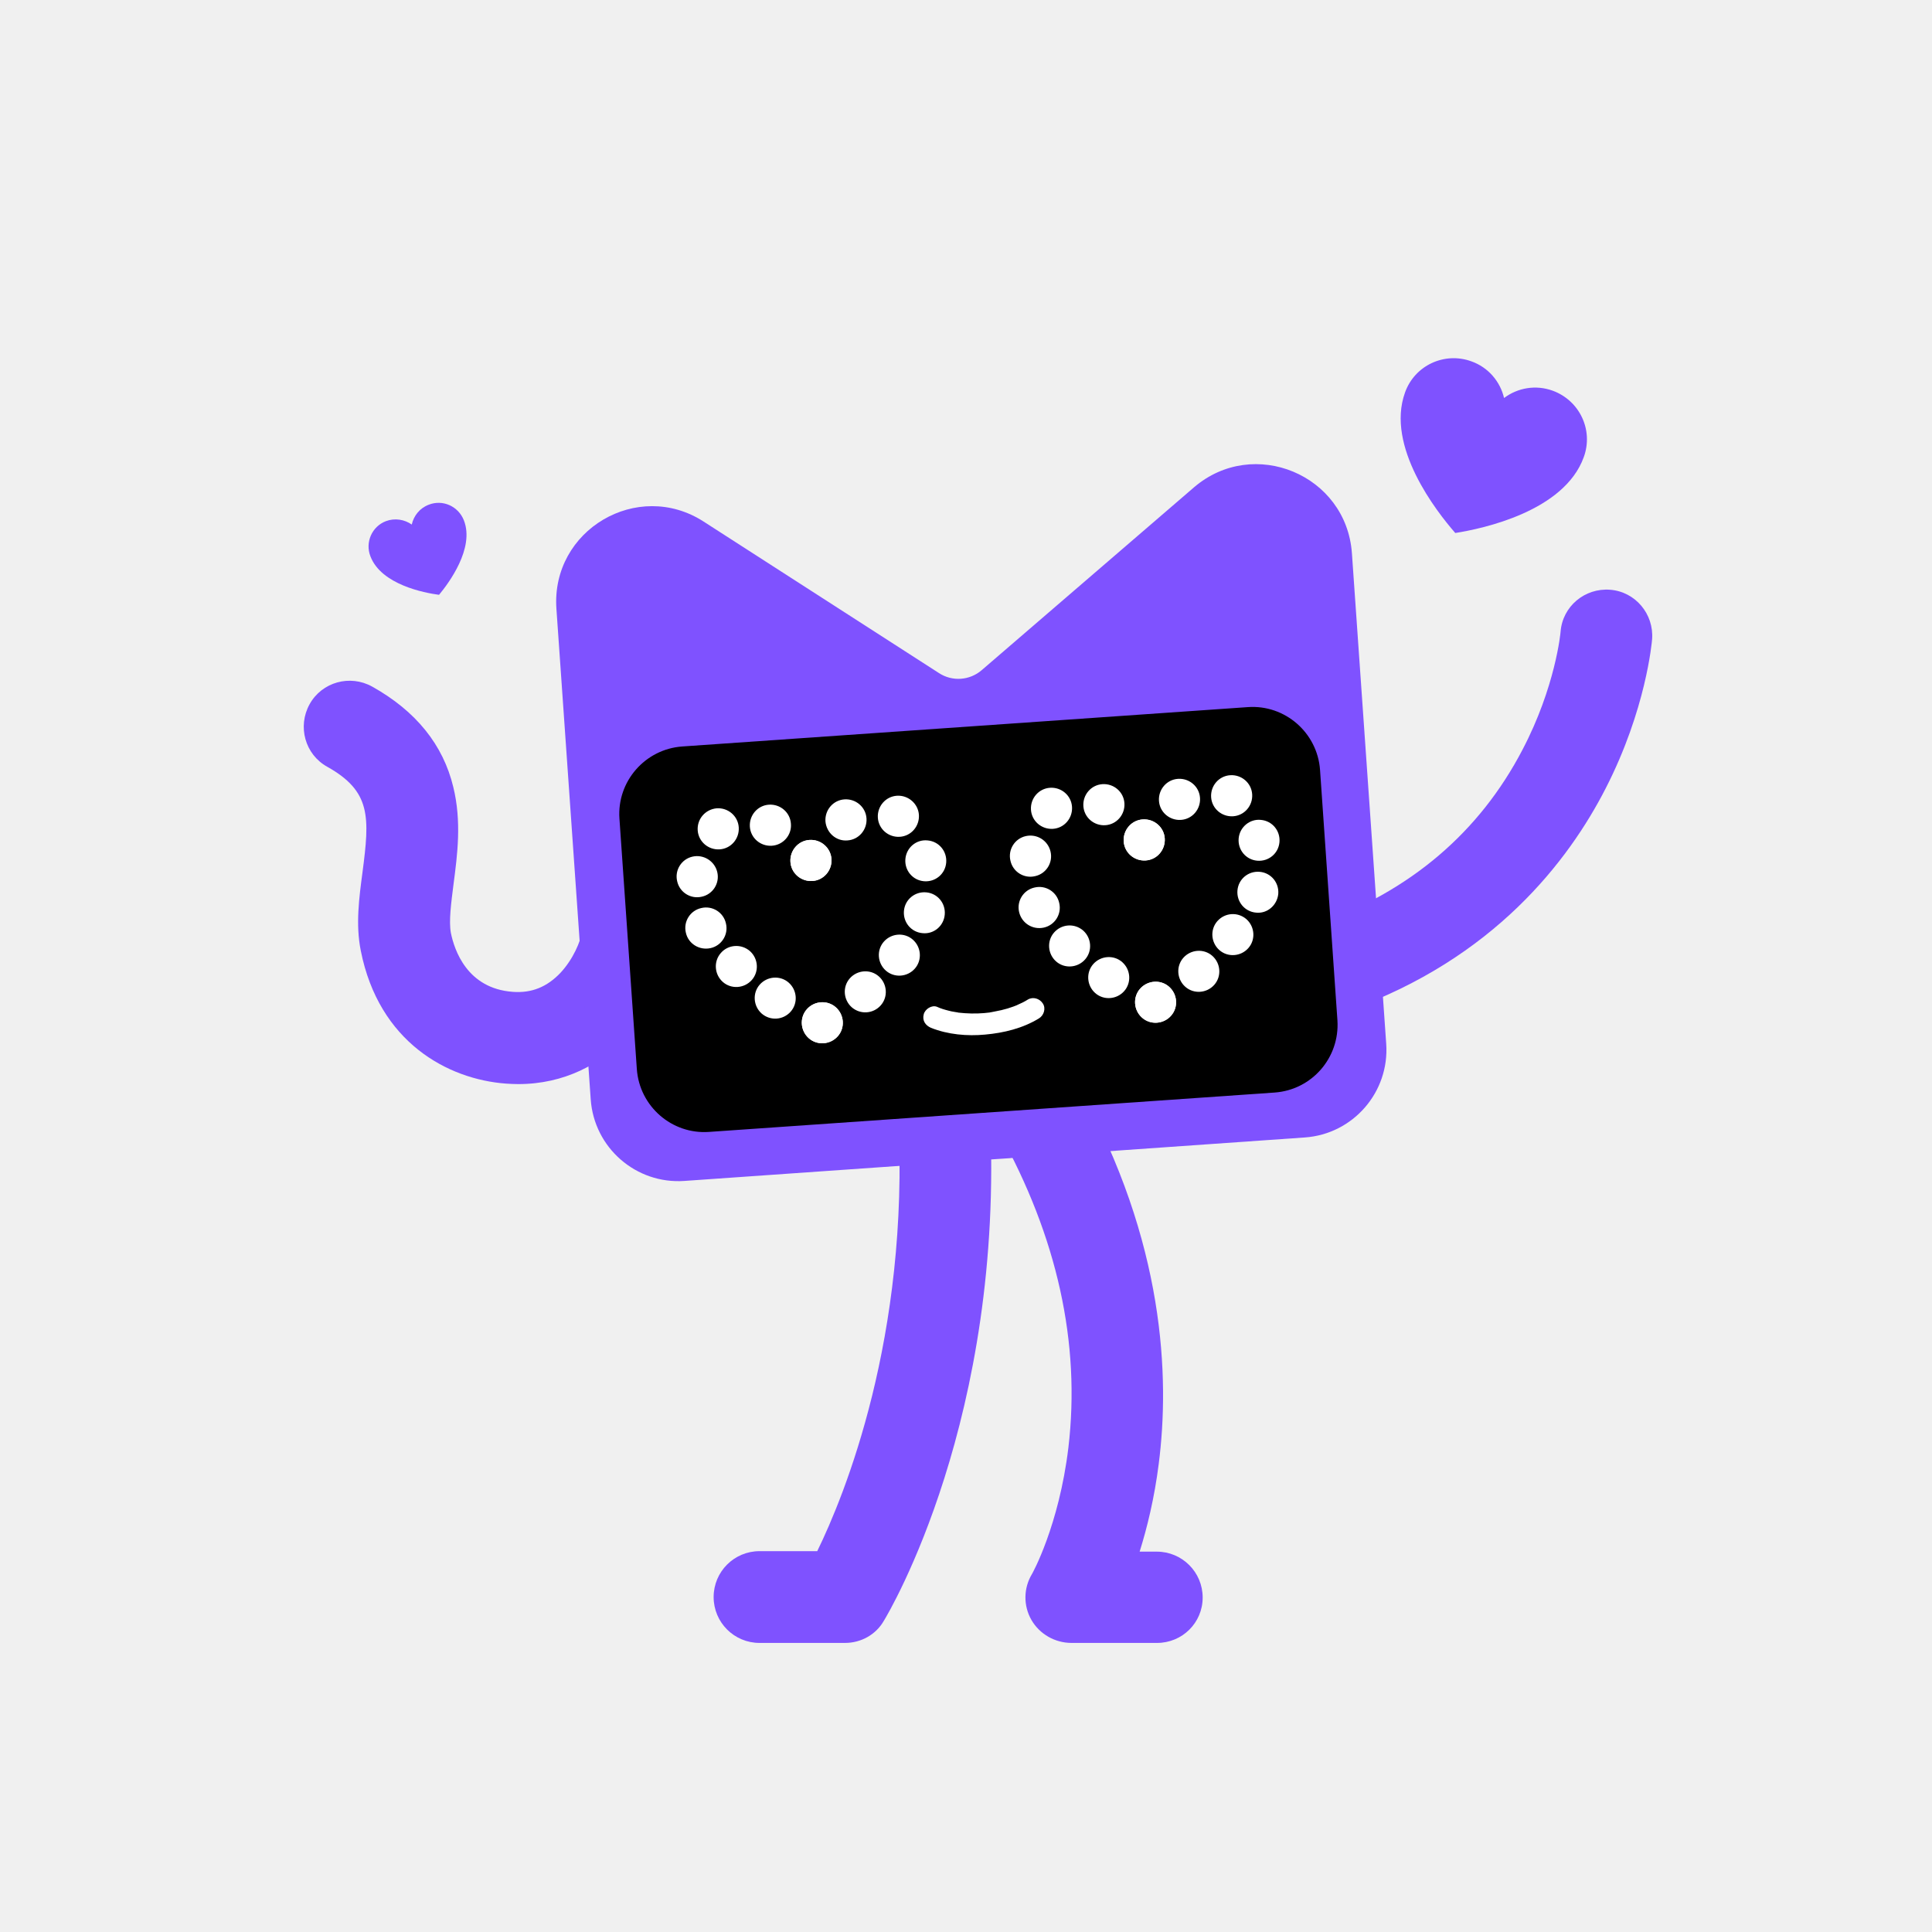
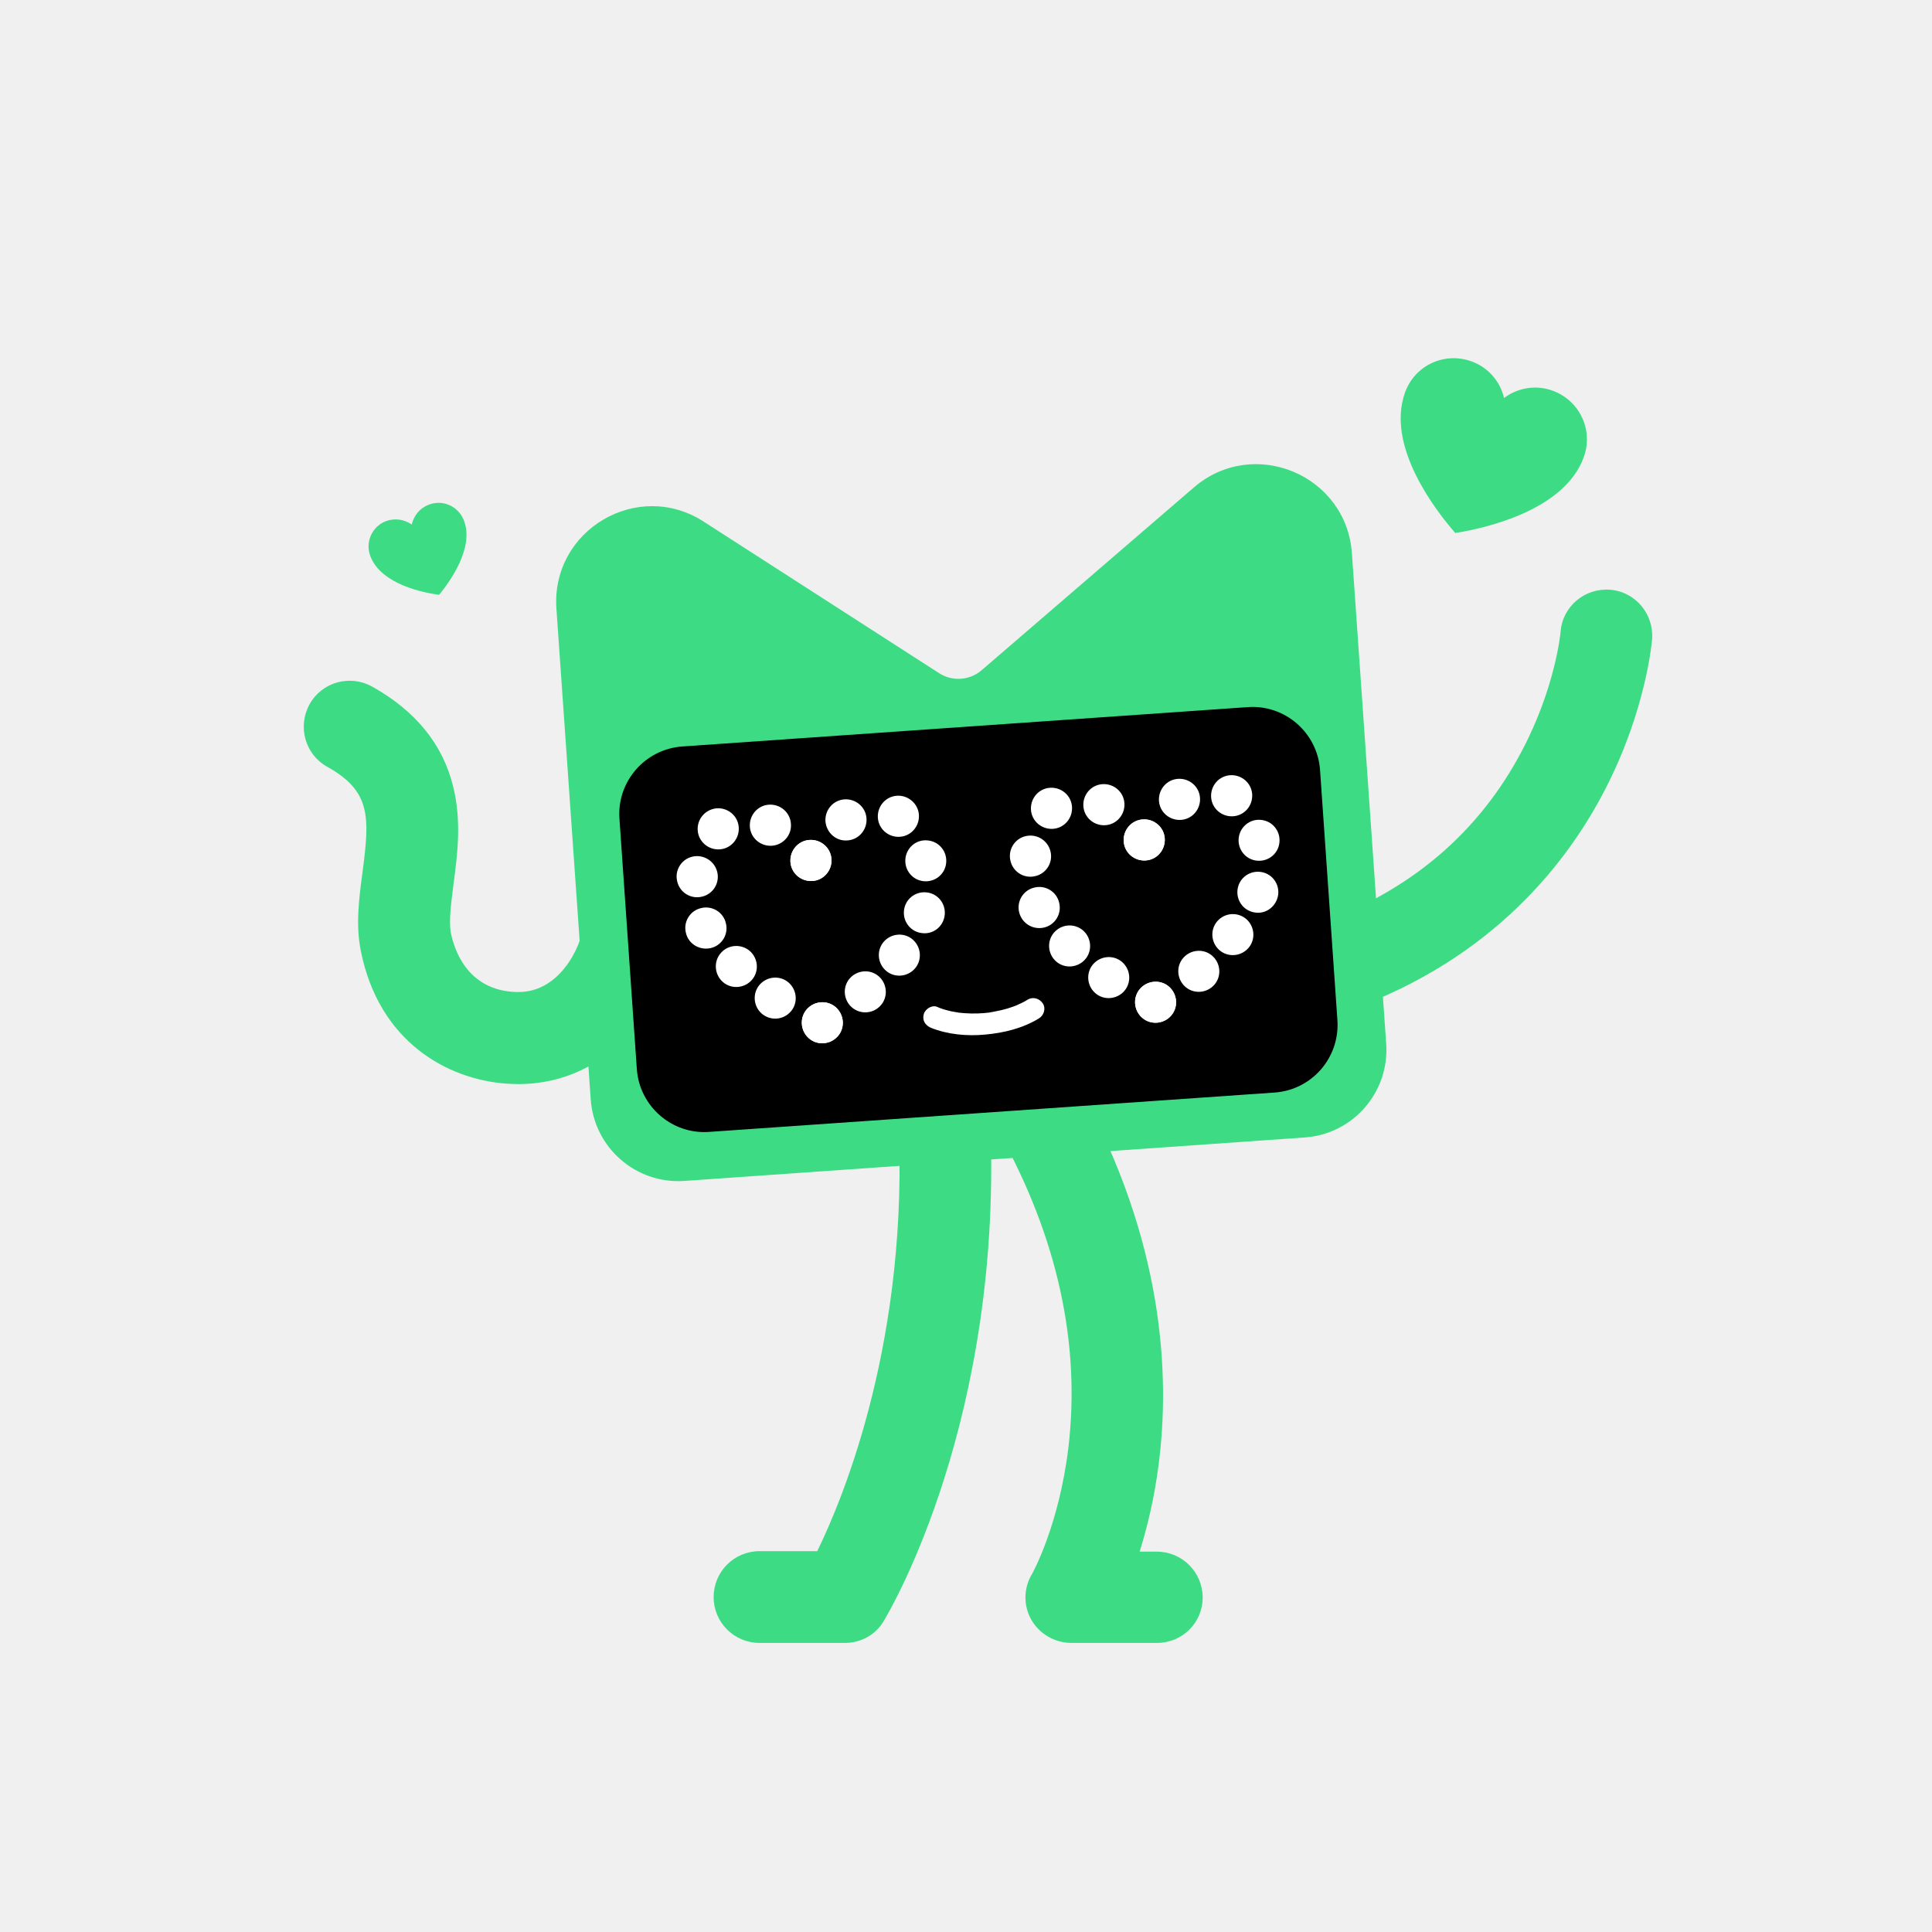
<svg xmlns="http://www.w3.org/2000/svg" version="1.1" id="Layer_1" x="0px" y="0px" viewBox="0 0 800 800" style="enable-background:new 0 0 800 800;" xml:space="preserve">
  <style type="text/css">
- 	.st0{fill:#7F52FF;}
+ 	.st0{fill:#3DDC84;}
	.st1{fill:#FFFFFF;}
	.st2{fill:#FE2857;}
</style>
  <g>
    <g>
      <path class="st0" d="M552.2,419.5c-7.8,0-15.1-4.8-17.9-12.6c-3.5-9.9,1.6-20.8,11.5-24.3c38.3-13.7,66.8-38,84.6-72.1    c13.7-26.1,15.8-48.6,15.8-48.9c0.8-10.5,10-18.2,20.5-17.4c10.5,0.8,18.2,10.1,17.4,20.5c-0.1,1.2-2.5,29.1-19.2,61.7    c-15.4,30.1-46.3,70.5-106.4,92C556.5,419.2,554.3,419.5,552.2,419.5z" />
    </g>
    <g>
      <path class="st0" d="M479.1,680.3h-35.4c-6.8,0-13.2-3.6-16.6-9.5s-3.3-13.2,0.2-19c0.1-0.1,11.2-20,15.1-52.4    c5.1-43.2-4.6-87.2-28.8-130.7c-5.1-9.2-1.8-20.7,7.4-25.8c9.2-5.1,20.7-1.8,25.8,7.4c35.6,64.1,37.6,120.1,33,155.9    c-1.8,14.2-4.8,26.4-7.9,36.3h7.1c10.5,0,19,8.5,19,19S489.5,680.3,479.1,680.3z" />
    </g>
    <g>
      <path class="st0" d="M349.9,680.3h-35.4c-10.5,0-19-8.5-19-19s8.5-19,19-19h23.9c11.3-23.1,38.1-88.7,33.6-179.5    c-0.5-10.5,7.6-19.4,18-19.9c10.5-0.5,19.4,7.6,19.9,18c6.2,126.1-41.8,206.8-43.9,210.2C362.7,676.9,356.5,680.3,349.9,680.3z" />
    </g>
    <g>
      <path class="st0" d="M214.6,448.9c-1.7,0-3.4-0.1-5.1-0.2c-24.2-1.8-52.6-17.2-60.1-55c-2.2-10.9-0.7-21.9,0.7-32.5    c3-22.9,3.6-33.5-14.6-43.7c-9.2-5.1-12.4-16.7-7.3-25.9c5.1-9.2,16.7-12.4,25.9-7.3c18.1,10.1,29.4,24.1,33.6,41.6    c3.5,14.3,1.7,28,0.1,40.2c-1,7.9-2,15.3-1.1,20.2c1.4,6.9,6.6,23,25.6,24.4c7.8,0.6,14.2-2,19.8-7.9c5.2-5.6,8.3-12.9,9-17.3    c1.6-10.4,11.3-17.5,21.7-15.9c10.4,1.6,17.5,11.3,15.9,21.7C275,416,252.7,448.9,214.6,448.9z" />
    </g>
    <g>
      <g>
        <g>
          <path class="st0" d="M283.4,489l256.9-18c20-1.4,35.1-18.8,33.7-38.8l-14.2-203.1c-2.3-32.5-40.7-48.5-65.4-27.3l-87.9,75.7      c-5,4.3-12.2,4.8-17.7,1.2l-97.4-62.7c-27.4-17.7-63.3,3.5-61,36.1l14.2,203.1C246,475.3,263.4,490.4,283.4,489z" />
        </g>
        <g>
          <g>
            <path d="M527.8,452.4l-234.2,16.3c-15.4,1.1-28.8-10.6-29.9-26L256.5,339c-1.1-15.4,10.6-28.8,26-29.9l234.2-16.3       c15.4-1.1,28.8,10.6,29.9,26l7.2,103.7C554.8,438,543.2,451.3,527.8,452.4z" />
          </g>
        </g>
        <g>
          <g>
            <g>
              <path class="st1" d="M385.5,425.6c7,2.8,15,3.5,22.4,2.8c7.8-0.7,15.6-2.6,22.3-6.7c2-1.2,3-4.1,1.6-6.2c-1.3-2-4-2.9-6.2-1.6        c-1.4,0.9-2.9,1.6-4.5,2.3c0.7-0.3,0.2-0.1-0.2,0.1c-0.4,0.2-0.9,0.3-1.3,0.5c-0.8,0.3-1.6,0.5-2.4,0.8        c-1.7,0.5-3.4,0.9-5.1,1.2c-0.5,0.1-1,0.2-1.5,0.3c-0.1,0-1.4,0.2-0.3,0.1c-0.9,0.1-1.9,0.2-2.8,0.3        c-3.6,0.3-7.1,0.2-10.7-0.2c-0.9-0.1,0.8,0.1-0.4-0.1c-0.4-0.1-0.8-0.1-1.2-0.2c-0.8-0.1-1.6-0.3-2.4-0.5        c-1.6-0.4-3.3-0.9-4.8-1.6c-2.2-0.9-5,1-5.5,3.1C381.8,422.6,383.2,424.6,385.5,425.6L385.5,425.6z" />
            </g>
          </g>
        </g>
      </g>
    </g>
    <g>
      <g>
        <path class="st0" d="M643,161.8c-7.1-2.6-14.6-1.2-20.2,3c-1.6-6.8-6.5-12.7-13.6-15.2c-11.1-4-23.4,1.7-27.4,12.9     c-8.1,22.4,13.1,49.4,20.8,58.2c11.5-1.8,45.1-9,53.2-31.4C659.9,178.1,654.1,165.9,643,161.8z" />
      </g>
    </g>
    <g>
      <g>
        <path class="st0" d="M177.5,209c-3.7,1.4-6.2,4.6-7,8.2c-3-2.1-7-2.8-10.7-1.4c-5.8,2.2-8.7,8.8-6.4,14.6     c4.5,11.7,22.3,15.1,28.4,15.9c3.9-4.7,14.8-19.2,10.3-30.8C189.8,209.6,183.3,206.7,177.5,209z" />
      </g>
    </g>
    <g>
      <g>
        <g>
          <path class="st1" d="M335.2,347.8L335.2,347.8c4.7-0.3,8.8,3.2,9.1,7.9v0c0.3,4.7-3.2,8.8-7.9,9.1l0,0c-4.7,0.3-8.8-3.2-9.1-7.9      l0,0C327,352.2,330.5,348.1,335.2,347.8z" />
        </g>
        <g>
          <path class="st1" d="M319.6,350.2L319.6,350.2c-4.7,0.3-8.8-3.2-9.1-7.9l0,0c-0.3-4.7,3.2-8.8,7.9-9.1h0      c4.7-0.3,8.8,3.2,9.1,7.9l0,0C327.9,345.8,324.3,349.9,319.6,350.2z" />
        </g>
        <g>
          <path class="st1" d="M296.8,334.7L296.8,334.7c4.7-0.3,8.8,3.2,9.1,7.9v0c0.3,4.7-3.2,8.8-7.9,9.1l0,0c-4.7,0.3-8.8-3.2-9.1-7.9      l0,0C288.6,339.1,292.1,335.1,296.8,334.7z" />
        </g>
        <g>
          <path class="st1" d="M297,361.1L297,361.1c1.1,4.6-1.8,9.2-6.4,10.2l0,0c-4.6,1.1-9.2-1.8-10.2-6.4v0c-1.1-4.6,1.8-9.2,6.4-10.2      h0C291.3,353.7,295.9,356.5,297,361.1z" />
        </g>
        <g>
          <path class="st1" d="M284,386.2L284,386.2c-1.1-4.6,1.8-9.2,6.4-10.2h0c4.6-1.1,9.2,1.8,10.2,6.4l0,0c1.1,4.6-1.8,9.2-6.4,10.2      h0C289.6,393.6,285,390.8,284,386.2z" />
        </g>
        <g>
          <path class="st1" d="M310.5,393.8L310.5,393.8c3.5,3.1,3.9,8.5,0.8,12l0,0c-3.1,3.5-8.5,3.9-12,0.8l0,0c-3.5-3.1-3.9-8.5-0.8-12      l0,0C301.5,391.1,306.9,390.7,310.5,393.8z" />
        </g>
        <g>
          <path class="st1" d="M315.4,419.7L315.4,419.7c-3.5-3.1-3.9-8.5-0.8-12l0,0c3.1-3.5,8.5-3.9,12-0.8l0,0c3.5,3.1,3.9,8.5,0.8,12      l0,0C324.3,422.4,319,422.8,315.4,419.7z" />
        </g>
        <g>
          <path class="st1" d="M334.9,429.9L334.9,429.9c-3.5-3.1-3.9-8.5-0.8-12h0c3.1-3.5,8.5-3.9,12-0.8l0,0c3.5,3.1,3.9,8.5,0.8,12      l0,0C343.8,432.6,338.4,433,334.9,429.9z" />
        </g>
      </g>
      <g>
        <g>
          <path class="st1" d="M335.2,347.8L335.2,347.8c-4.7,0.3-8.2,4.4-7.9,9.1l0,0c0.3,4.7,4.4,8.2,9.1,7.9l0,0      c4.7-0.3,8.2-4.4,7.9-9.1v0C343.9,351,339.9,347.5,335.2,347.8z" />
        </g>
        <g>
          <path class="st1" d="M350.9,348L350.9,348c4.7-0.3,8.2-4.4,7.9-9.1v0c-0.3-4.7-4.4-8.2-9.1-7.9h0c-4.7,0.3-8.2,4.4-7.9,9.1l0,0      C342.2,344.8,346.2,348.4,350.9,348z" />
        </g>
        <g>
          <path class="st1" d="M371.4,329.5L371.4,329.5c-4.7,0.3-8.2,4.4-7.9,9.1l0,0c0.3,4.7,4.4,8.2,9.1,7.9h0c4.7-0.3,8.2-4.4,7.9-9.1      l0,0C380.2,332.8,376.1,329.2,371.4,329.5z" />
        </g>
        <g>
          <path class="st1" d="M374.9,355.7L374.9,355.7c-0.4,4.7,3,8.8,7.7,9.2h0c4.7,0.4,8.8-3,9.2-7.7v0c0.4-4.7-3-8.8-7.7-9.2h0      C379.4,347.5,375.3,351,374.9,355.7z" />
        </g>
        <g>
          <path class="st1" d="M391.2,378.7L391.2,378.7c0.4-4.7-3-8.8-7.7-9.2h0c-4.7-0.4-8.8,3-9.2,7.7l0,0c-0.4,4.7,3,8.8,7.7,9.2h0      C386.7,386.9,390.8,383.4,391.2,378.7z" />
        </g>
        <g>
          <path class="st1" d="M366,389.9L366,389.9c-3.1,3.5-2.7,8.9,0.8,12h0c3.5,3.1,8.9,2.7,12-0.8v0c3.1-3.5,2.7-8.9-0.8-12l0,0      C374.5,386,369.1,386.4,366,389.9z" />
        </g>
        <g>
          <path class="st1" d="M364.7,416.3L364.7,416.3c3.1-3.5,2.7-8.9-0.8-12l0,0c-3.5-3.1-8.9-2.7-12,0.8v0c-3.1,3.5-2.7,8.9,0.8,12h0      C356.3,420.2,361.6,419.8,364.7,416.3z" />
        </g>
        <g>
          <path class="st1" d="M346.9,429.1L346.9,429.1c3.1-3.5,2.7-8.9-0.8-12l0,0c-3.5-3.1-8.9-2.7-12,0.8h0c-3.1,3.5-2.7,8.9,0.8,12v0      C338.4,433,343.8,432.6,346.9,429.1z" />
        </g>
      </g>
    </g>
    <g>
      <g>
        <g>
          <path class="st1" d="M473.2,339.3L473.2,339.3c4.7-0.3,8.8,3.2,9.1,7.9v0c0.3,4.7-3.2,8.8-7.9,9.1h0c-4.7,0.3-8.8-3.2-9.1-7.9v0      C465,343.7,468.5,339.6,473.2,339.3z" />
        </g>
        <g>
          <path class="st1" d="M457.7,341.7L457.7,341.7c-4.7,0.3-8.8-3.2-9.1-7.9l0,0c-0.3-4.7,3.2-8.8,7.9-9.1l0,0      c4.7-0.3,8.8,3.2,9.1,7.9v0C465.9,337.3,462.4,341.4,457.7,341.7z" />
        </g>
        <g>
          <path class="st1" d="M434.8,326.2L434.8,326.2c4.7-0.3,8.8,3.2,9.1,7.9v0c0.3,4.7-3.2,8.8-7.9,9.1h0c-4.7,0.3-8.8-3.2-9.1-7.9v0      C426.6,330.6,430.1,326.5,434.8,326.2z" />
        </g>
        <g>
          <path class="st1" d="M435,352.6L435,352.6c1.1,4.6-1.8,9.2-6.4,10.2l0,0c-4.6,1.1-9.2-1.8-10.2-6.4v0c-1.1-4.6,1.8-9.2,6.4-10.2      l0,0C429.4,345.2,433.9,348,435,352.6z" />
        </g>
        <g>
          <path class="st1" d="M422,377.7L422,377.7c-1.1-4.6,1.8-9.2,6.4-10.2l0,0c4.6-1.1,9.2,1.8,10.2,6.4l0,0      c1.1,4.6-1.8,9.2-6.4,10.2v0C427.6,385.1,423.1,382.3,422,377.7z" />
        </g>
        <g>
          <path class="st1" d="M448.5,385.3L448.5,385.3c3.5,3.1,3.9,8.5,0.8,12h0c-3.1,3.5-8.5,3.9-12,0.8l0,0c-3.5-3.1-3.9-8.5-0.8-12      l0,0C439.6,382.6,444.9,382.2,448.5,385.3z" />
        </g>
        <g>
          <path class="st1" d="M453.5,411.2L453.5,411.2c-3.5-3.1-3.9-8.5-0.8-12h0c3.1-3.5,8.5-3.9,12-0.8v0c3.5,3.1,3.9,8.5,0.8,12l0,0      C462.4,413.9,457,414.3,453.5,411.2z" />
        </g>
        <g>
          <path class="st1" d="M472.9,421.4L472.9,421.4c-3.5-3.1-3.9-8.5-0.8-12l0,0c3.1-3.5,8.5-3.9,12-0.8l0,0c3.5,3.1,3.9,8.5,0.8,12      l0,0C481.8,424.1,476.4,424.5,472.9,421.4z" />
        </g>
      </g>
      <g>
        <g>
          <path class="st1" d="M473.2,339.3L473.2,339.3c-4.7,0.3-8.2,4.4-7.9,9.1v0c0.3,4.7,4.4,8.2,9.1,7.9h0c4.7-0.3,8.2-4.4,7.9-9.1v0      C482,342.5,477.9,339,473.2,339.3z" />
        </g>
        <g>
          <path class="st1" d="M489,339.5L489,339.5c4.7-0.3,8.2-4.4,7.9-9.1v0c-0.3-4.7-4.4-8.2-9.1-7.9l0,0c-4.7,0.3-8.2,4.4-7.9,9.1v0      C480.2,336.3,484.3,339.8,489,339.5z" />
        </g>
        <g>
          <path class="st1" d="M509.4,321L509.4,321c-4.7,0.3-8.2,4.4-7.9,9.1l0,0c0.3,4.7,4.4,8.2,9.1,7.9l0,0c4.7-0.3,8.2-4.4,7.9-9.1v0      C518.2,324.2,514.1,320.7,509.4,321z" />
        </g>
        <g>
          <path class="st1" d="M512.9,347.2L512.9,347.2c-0.4,4.7,3,8.8,7.7,9.2h0c4.7,0.4,8.8-3,9.2-7.7l0,0c0.4-4.7-3-8.8-7.7-9.2v0      C517.5,339,513.3,342.5,512.9,347.2z" />
        </g>
        <g>
          <path class="st1" d="M529.3,370.2L529.3,370.2c0.4-4.7-3-8.8-7.7-9.2l0,0c-4.7-0.4-8.8,3-9.2,7.7v0c-0.4,4.7,3,8.8,7.7,9.2h0      C524.7,378.4,528.8,374.9,529.3,370.2z" />
        </g>
        <g>
          <path class="st1" d="M504.1,381.4L504.1,381.4c-3.1,3.5-2.7,8.9,0.8,12v0c3.5,3.1,8.9,2.7,12-0.8l0,0c3.1-3.5,2.7-8.9-0.8-12      l0,0C512.5,377.5,507.2,377.9,504.1,381.4z" />
        </g>
        <g>
          <path class="st1" d="M502.8,407.8L502.8,407.8c3.1-3.5,2.7-8.9-0.8-12l0,0c-3.5-3.1-8.9-2.7-12,0.8v0c-3.1,3.5-2.7,8.9,0.8,12      l0,0C494.3,411.7,499.7,411.3,502.8,407.8z" />
        </g>
        <g>
          <path class="st1" d="M484.9,420.6L484.9,420.6c3.1-3.5,2.7-8.9-0.8-12l0,0c-3.5-3.1-8.9-2.7-12,0.8l0,0c-3.1,3.5-2.7,8.9,0.8,12      l0,0C476.4,424.5,481.8,424.1,484.9,420.6z" />
        </g>
      </g>
    </g>
  </g>
</svg>
